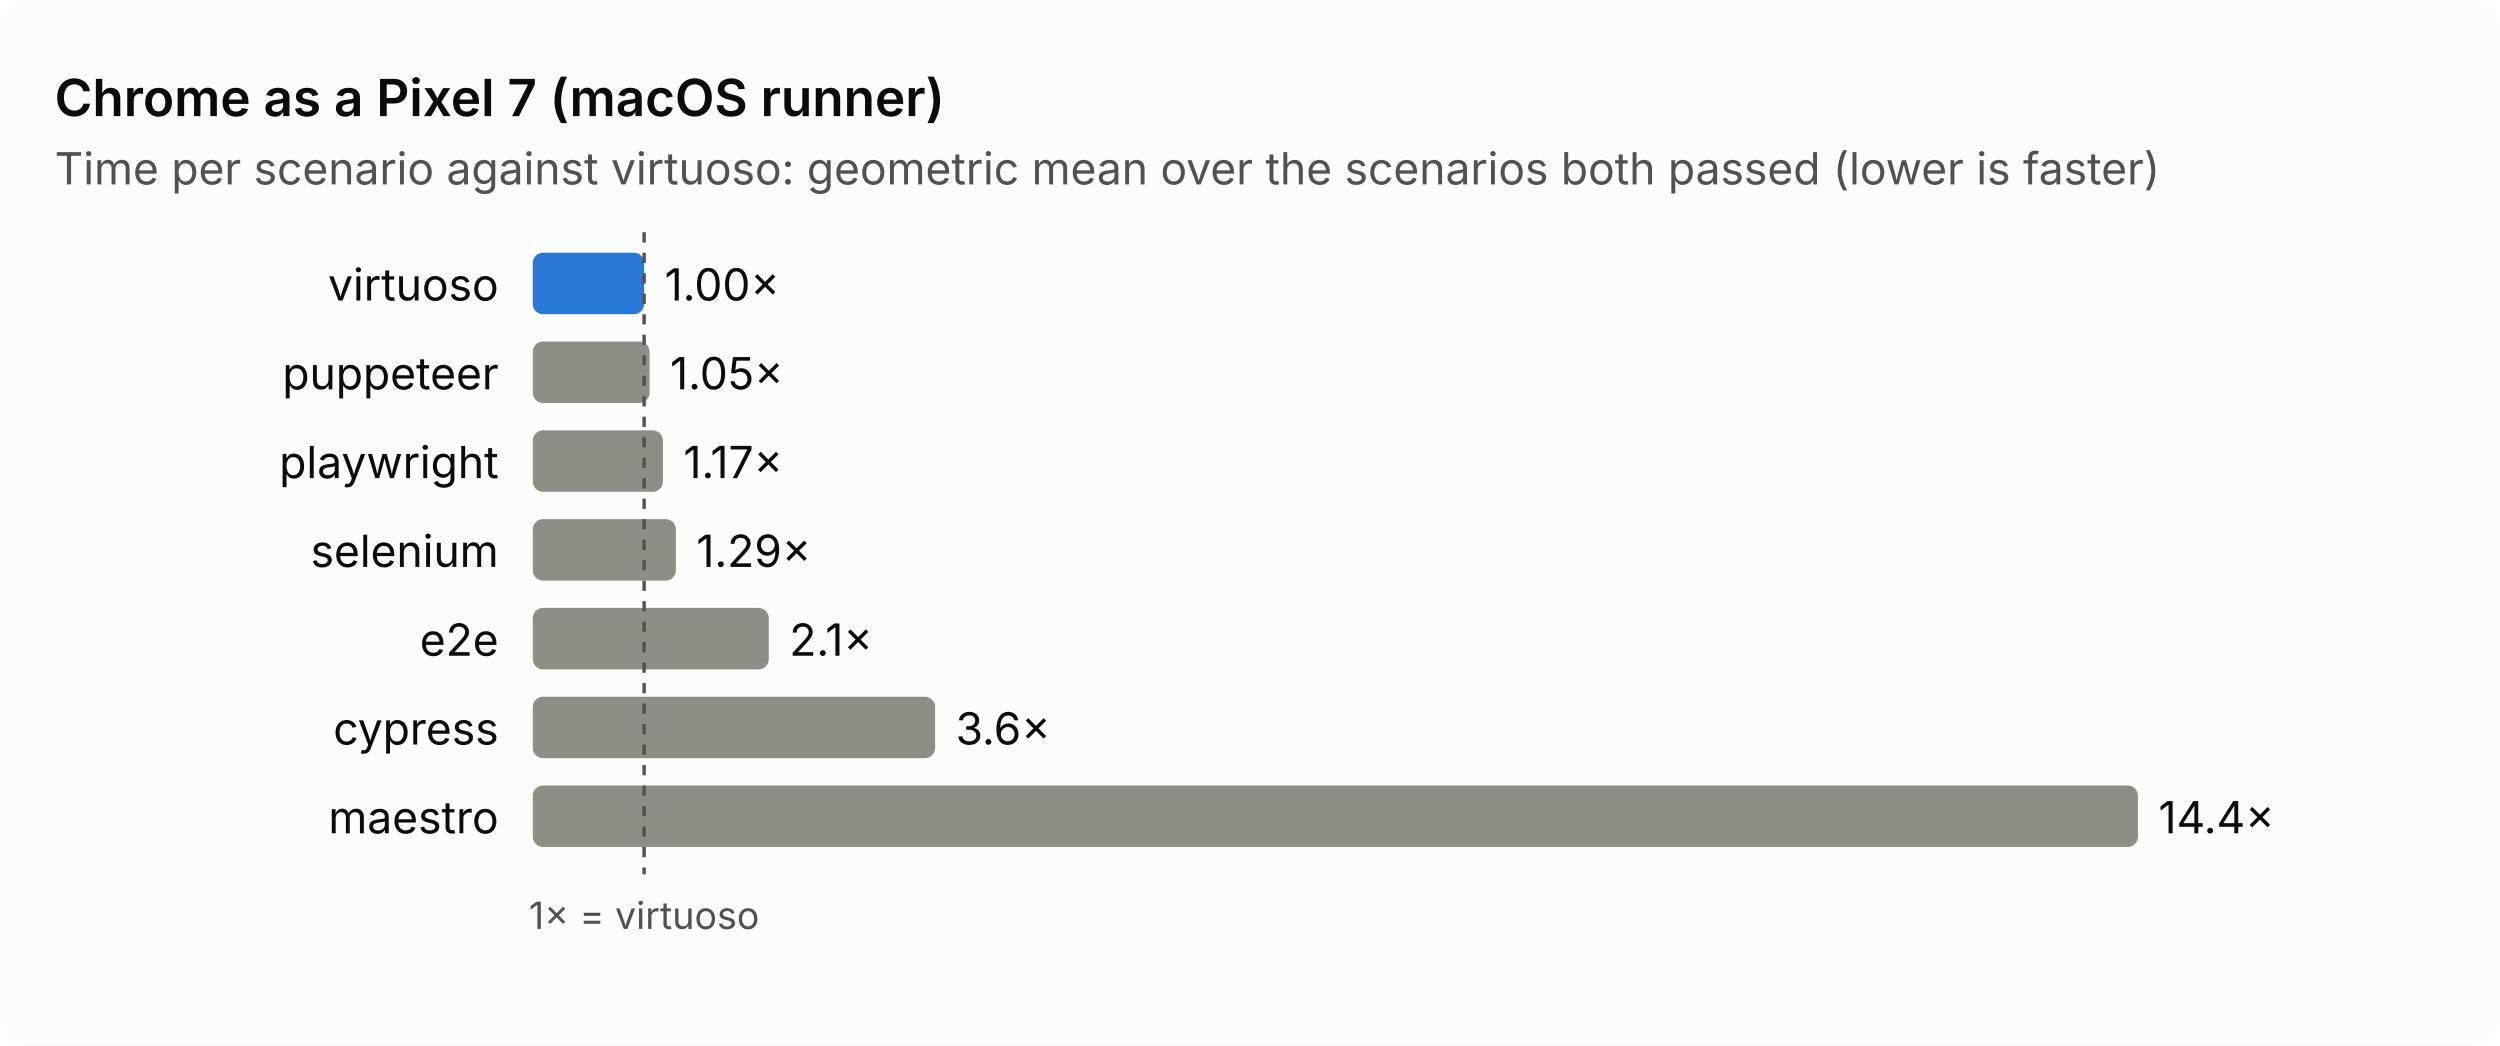
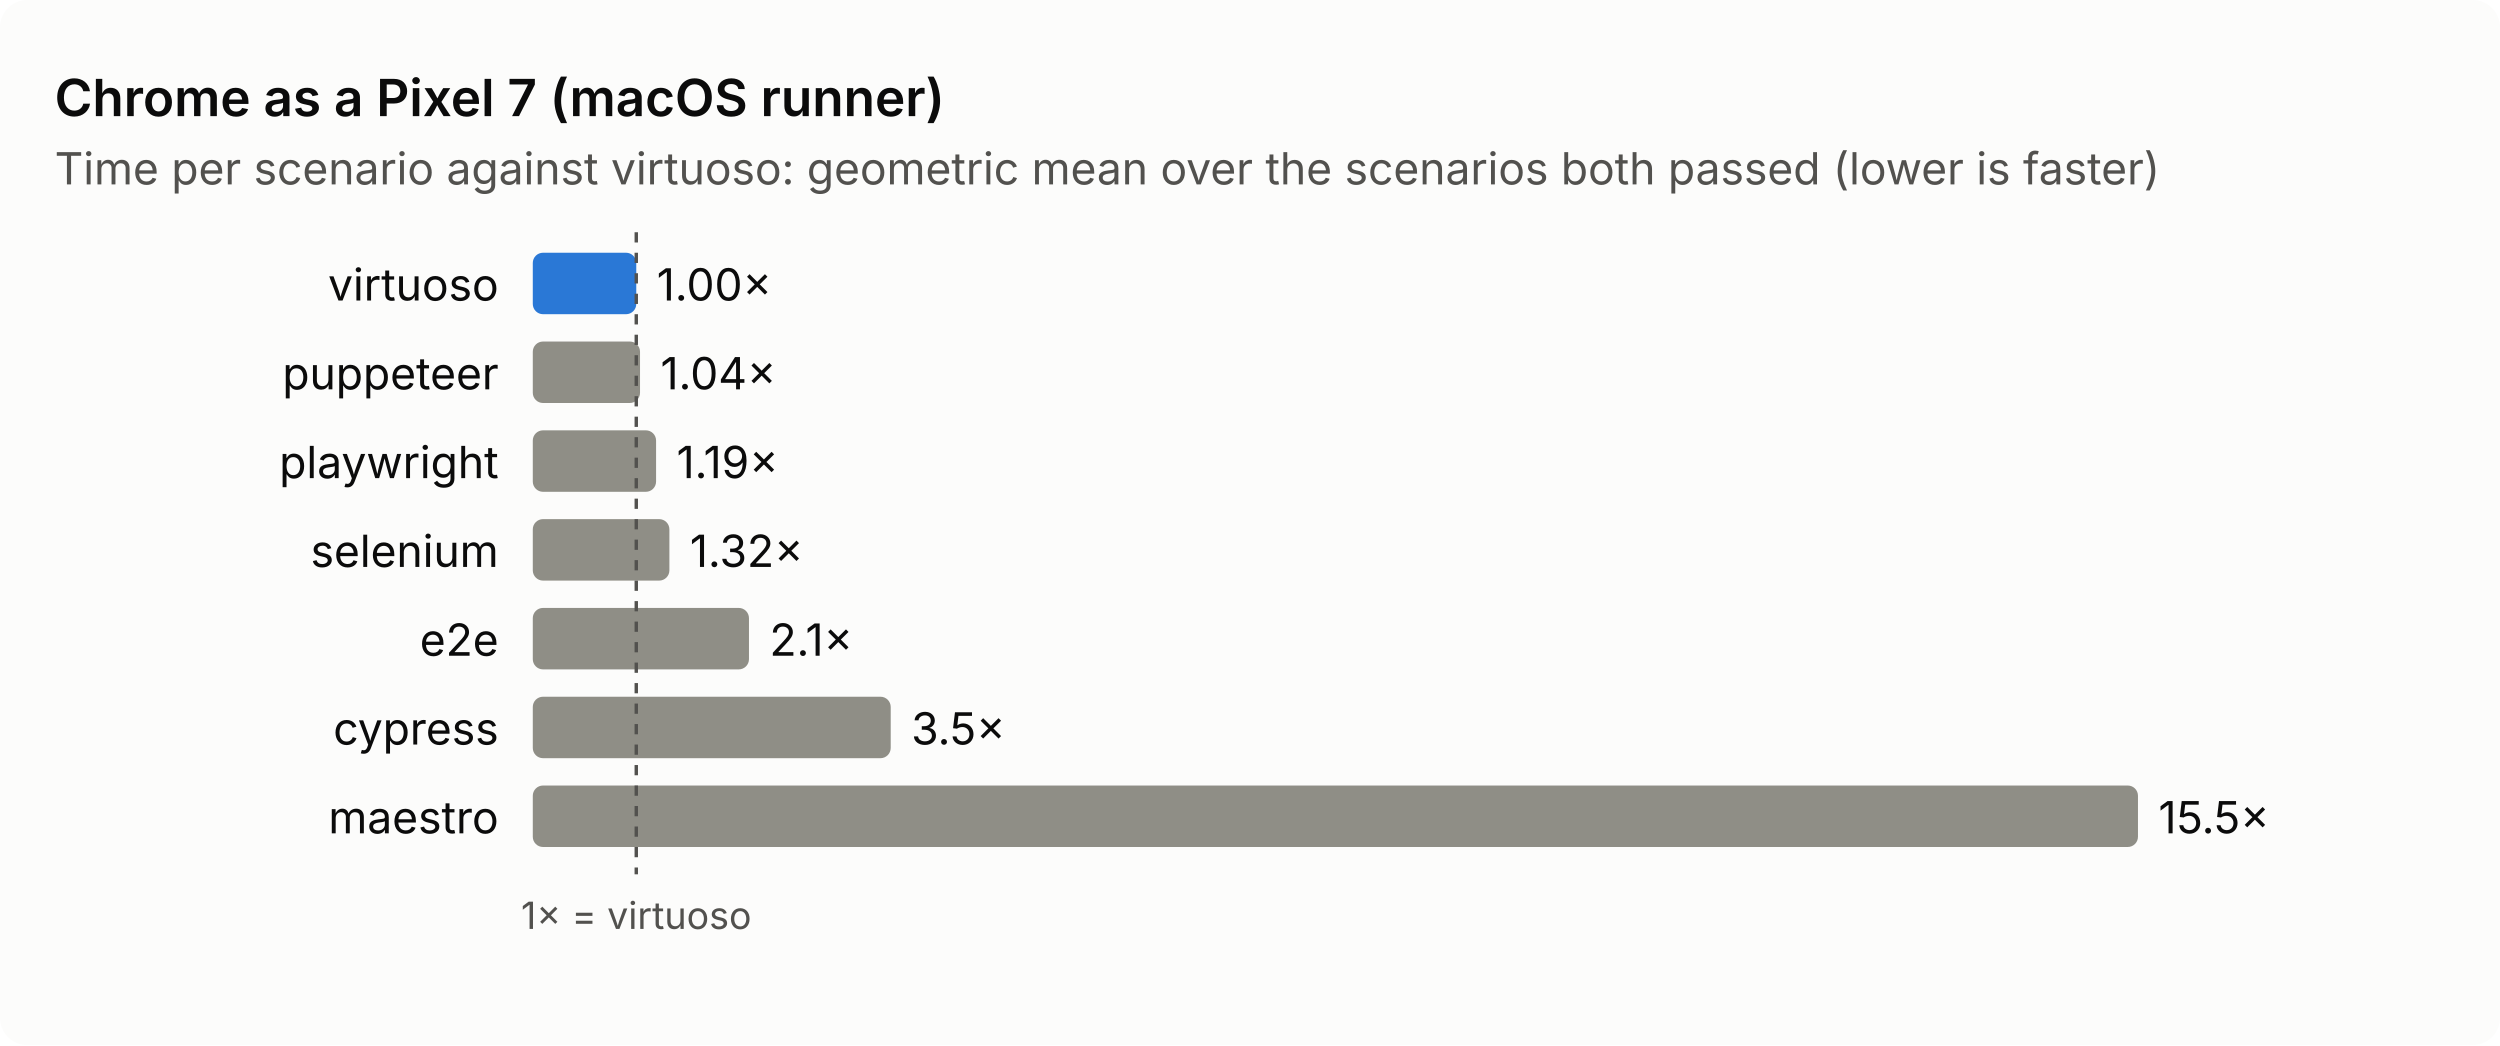
<svg xmlns="http://www.w3.org/2000/svg" viewBox="0 0 732 306" width="732" height="306" role="img" aria-label="Chrome as a Pixel 7 (macOS runner): time per scenario against virtuoso">
  <style>text{font:13px system-ui,-apple-system,'Segoe UI',sans-serif;fill:#0b0b0b}.sub,.axis{fill:#52514e}.axis{font-size:11px}.title{font-size:15px;font-weight:600}.bg{fill:#fcfcfb}.bar{fill:#8f8e86}.base{fill:#2a78d6}.ref{stroke:#52514e;stroke-dasharray:3 3}@media (prefers-color-scheme: dark){.bg{fill:#1a1a19}text{fill:#f0efec}.sub,.axis{fill:#c3c2b7}.base{fill:#3987e5}.ref{stroke:#c3c2b7}}</style>
  <rect class="bg" width="732" height="306" rx="8" />
  <text class="title" x="16" y="34.0">Chrome as a Pixel 7 (macOS runner)</text>
  <text class="sub" x="16" y="54.0">Time per scenario against virtuoso: geometric mean over the scenarios both passed (lower is faster)</text>
  <text x="146.0" y="88.0" text-anchor="end">virtuoso</text>
-   <rect class="bar base" x="156" y="74.0" width="32.6" height="18" rx="3" />
-   <text x="194.6" y="88.0">1.00×</text>
+   <rect class="bar base" x="156" y="74.0" width="30.3" height="18" rx="3" />
+   <text x="192.3" y="88.0">1.00×</text>
  <text x="146.0" y="114.0" text-anchor="end">puppeteer</text>
-   <rect class="bar" x="156" y="100.0" width="34.2" height="18" rx="3" />
-   <text x="196.2" y="114.0">1.05×</text>
+   <rect class="bar" x="156" y="100.0" width="31.4" height="18" rx="3" />
+   <text x="193.4" y="114.0">1.04×</text>
  <text x="146.0" y="140.0" text-anchor="end">playwright</text>
-   <rect class="bar" x="156" y="126.0" width="38.1" height="18" rx="3" />
-   <text x="200.1" y="140.0">1.17×</text>
+   <rect class="bar" x="156" y="126.0" width="36.1" height="18" rx="3" />
+   <text x="198.1" y="140.0">1.19×</text>
  <text x="146.0" y="166.0" text-anchor="end">selenium</text>
-   <rect class="bar" x="156" y="152.0" width="41.9" height="18" rx="3" />
-   <text x="203.9" y="166.0">1.29×</text>
+   <rect class="bar" x="156" y="152.0" width="40.0" height="18" rx="3" />
+   <text x="202.0" y="166.0">1.32×</text>
  <text x="146.0" y="192.0" text-anchor="end">e2e</text>
-   <rect class="bar" x="156" y="178.0" width="69.1" height="18" rx="3" />
-   <text x="231.1" y="192.0">2.1×</text>
+   <rect class="bar" x="156" y="178.0" width="63.3" height="18" rx="3" />
+   <text x="225.3" y="192.0">2.1×</text>
  <text x="146.0" y="218.0" text-anchor="end">cypress</text>
-   <rect class="bar" x="156" y="204.0" width="117.8" height="18" rx="3" />
-   <text x="279.8" y="218.0">3.6×</text>
+   <rect class="bar" x="156" y="204.0" width="104.8" height="18" rx="3" />
+   <text x="266.8" y="218.0">3.5×</text>
  <text x="146.0" y="244.0" text-anchor="end">maestro</text>
  <rect class="bar" x="156" y="230.0" width="470.0" height="18" rx="3" />
-   <text x="632.0" y="244.0">14.4×</text>
-   <line class="ref" x1="188.6" y1="68.0" x2="188.6" y2="256.0" />
-   <text class="axis" x="188.6" y="272.0" text-anchor="middle">1× = virtuoso</text>
+   <text x="632.0" y="244.0">15.5×</text>
+   <line class="ref" x1="186.3" y1="68.0" x2="186.3" y2="256.0" />
+   <text class="axis" x="186.3" y="272.0" text-anchor="middle">1× = virtuoso</text>
</svg>
